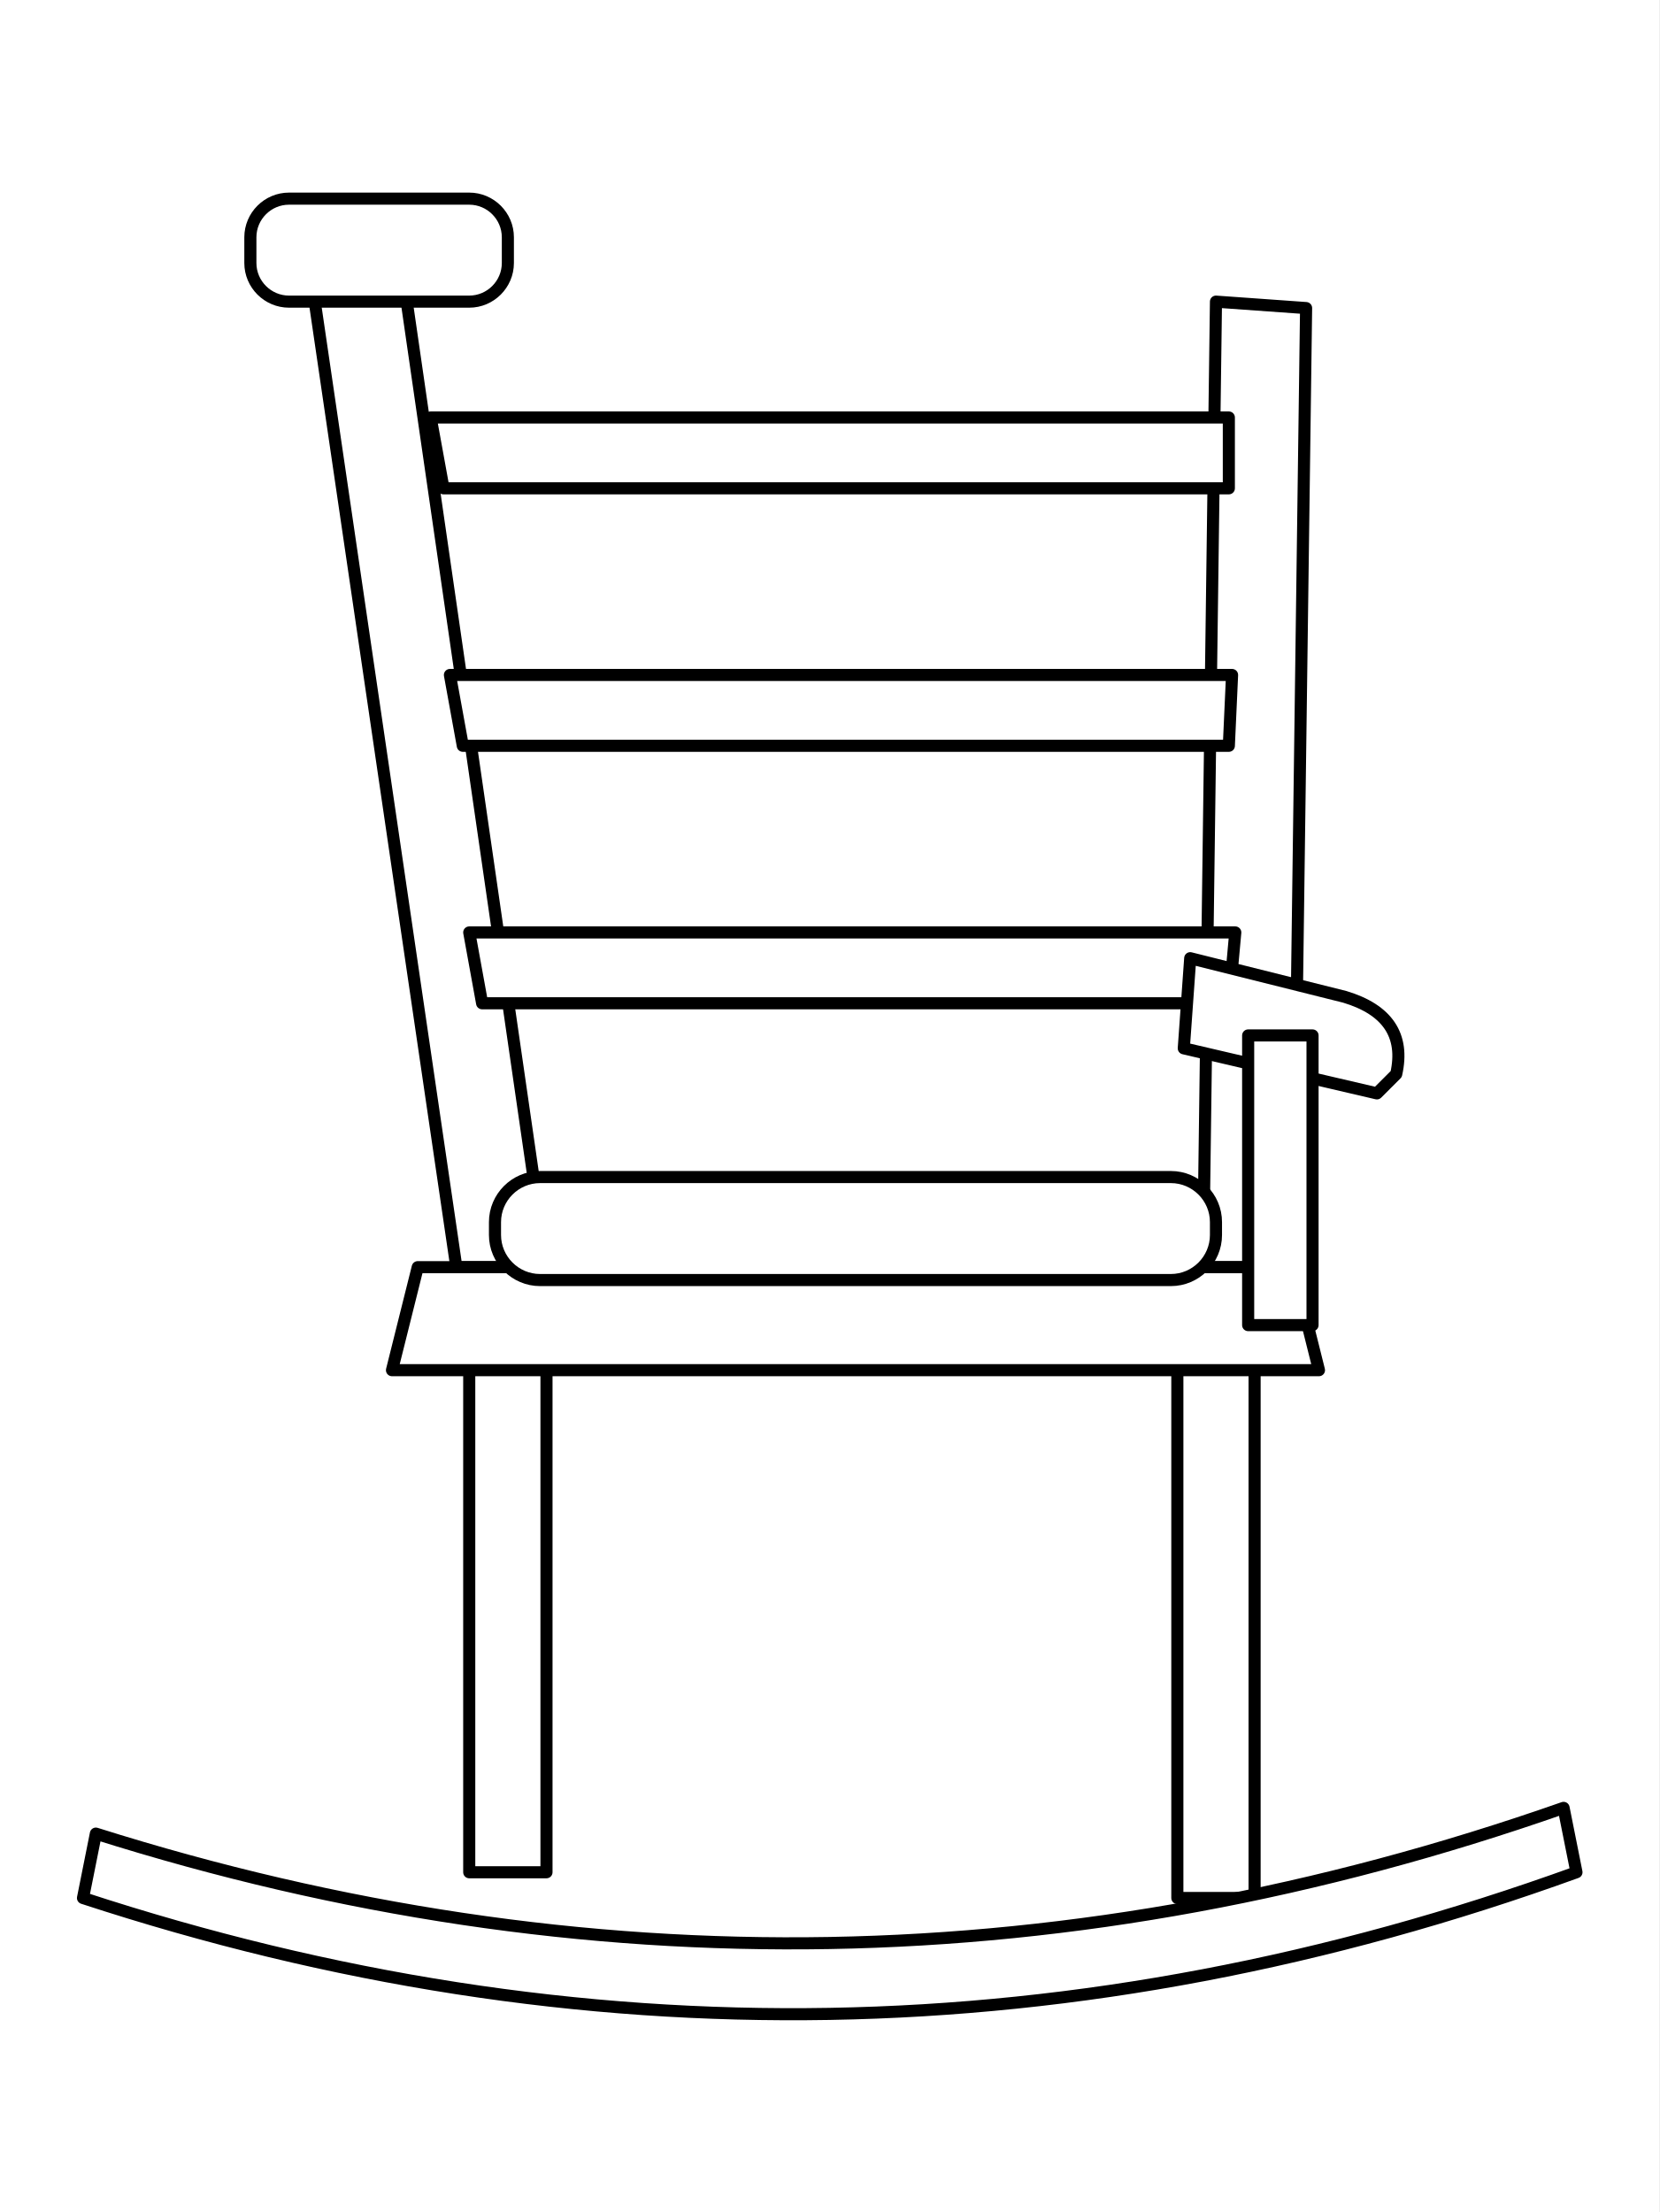
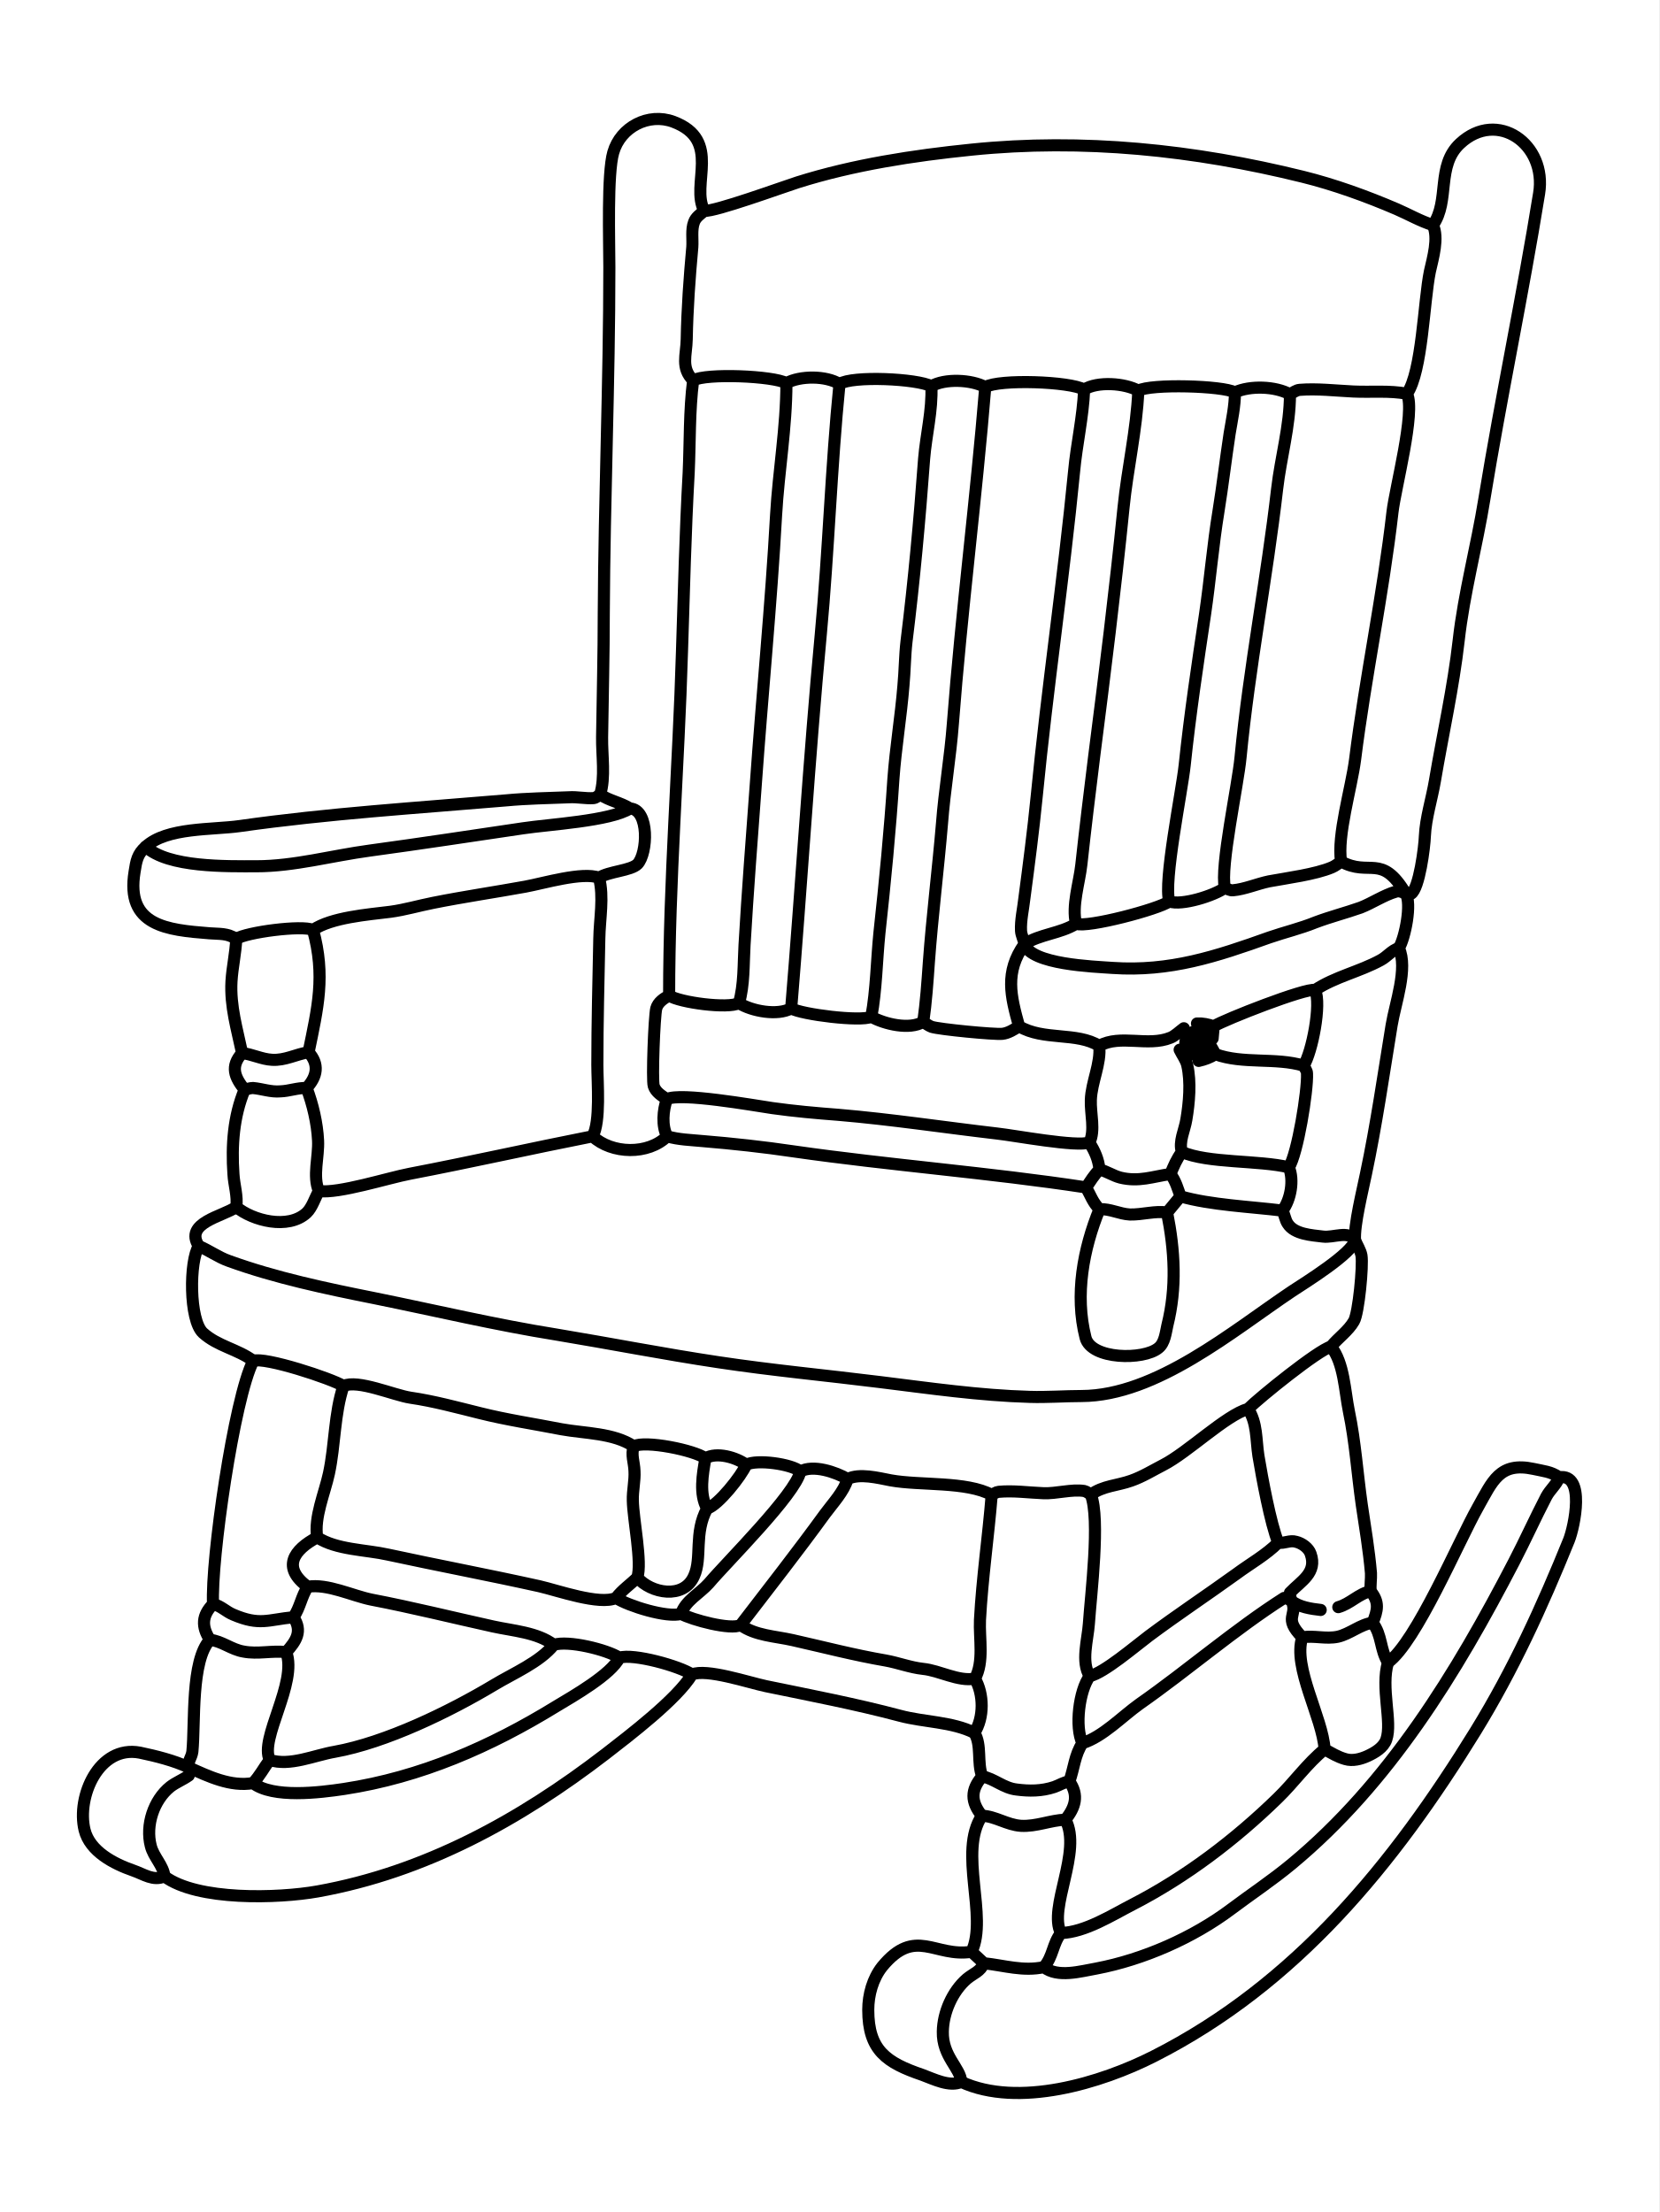
<svg xmlns="http://www.w3.org/2000/svg" version="1.1" viewBox="0 0 600 800" width="5.715in" height="7.62in" role="img" aria-label="The Rocking Chair, a picture to color">
  <rect width="600" height="800" fill="#fff" />
-   <g transform="translate(-49.138 -151.645) scale(1.164)" fill="#fff" data-bw="white" stroke="#000" stroke-width="3.759" stroke-linecap="round" stroke-linejoin="round">
-     <path d="M184 524 L140 224 L168 220 L212 524 Z" />
-     <path d="M416 524 L420 224 L448 226 L444 524 Z" />
-     <path d="M132 192 L188 192 C194.6 192 200 197.4 200 204 L200 212 C200 218.6 194.6 224 188 224 L132 224 C125.4 224 120 218.6 120 212 L120 204 C120 197.4 125.4 192 132 192 Z" />
-     <path d="M176 260 L424 260 L424 282 L180 282 Z" />
-     <path d="M182 340 L425 340 L424 362 L186 362 Z" />
-     <path d="M188 420 L426 420 L424 442 L192 442 Z" />
-     <path d="M188 552 L212 552 L212 712 L188 712 Z" />
-     <path d="M408 552 L432 552 L432 720 L408 720 Z" />
-     <path d="M172 524 L444 524 L452 556 L164 556 Z" />
-     <path d="M210 496 L406 496 C413.7 496 420 502.3 420 510 L420 514 C420 521.7 413.7 528 406 528 L210 528 C202.3 528 196 521.7 196 514 L196 510 C196 502.3 202.3 496 210 496 Z" />
-     <path d="M412 428 L460 440 C473.3 444 478.7 452 476 464 L470 470 L410 456 Z" />
-     <path d="M430 452 L450 452 L450 542 L430 542 Z" />
-     <path d="M72 700 C224 748 376 745.3 528 692 L532 712 C377.3 768 222.7 770.7 68 720 Z" />
+   <g transform="translate(-3.146 -3.844) scale(1.01)" fill="#fff" data-bw="white" stroke="#000" stroke-width="4.331" stroke-linecap="round" stroke-linejoin="round">
+     <path fill="none" stroke-width="4.331" d="M255.3 79.3 C253.9 80.5 252.2 81.6 251.6 83.4 C250.6 86 251.2 89.6 251 92.3 C250 103.3 249.2 114.3 249 125.3 C248.9 131 246.8 135.5 251.3 140 M516.2 84.4 C518.3 89.1 516.2 96.1 515.1 101 C512.9 111.7 512.4 136.8 506.9 144.8 M251.3 140 C256 137.4 280 138.4 284.7 141 M251.3 140 C249.9 150.9 250.2 162.1 249.7 173.1 C248.5 194.4 248 215.8 247.3 237.2 C246.1 278.2 242.7 319.2 242.7 360.3 M284.7 141 C289.6 138.3 298.9 138.3 303.7 141.3 M284.7 141 C284.7 156.8 281.9 172.5 281 188.2 C279.2 220.6 276 252.8 273.7 285.1 C272.3 304.1 270.8 323.2 269.7 342.2 C269.3 349 269.6 356.5 267.7 363 M303.7 141.3 C308.3 138.3 331.5 139.4 336.6 142.1 M303.7 141.3 C300.7 171.1 299.8 201.2 297 231 C292.8 275.6 290.1 320.3 286.4 364.9 M336.6 142.1 C341.4 139.3 350.9 139.7 355.9 142.4 M336.6 142.1 C337 150.7 334.7 159.5 334 168.1 C332.4 189.9 330.4 211.8 327.7 233.5 C327.1 238.7 327.1 244 326.6 249.3 C325.7 260.5 323.8 271.6 323 282.8 C321.8 301.2 320 319.6 318 337.9 C317 347.8 316.9 358.2 315.1 367.9 M355.9 142.4 C361 139.5 386.2 140.4 391.3 143.3 M355.9 142.4 C352.6 182.6 347.4 222.7 344.3 262.9 C343.4 274.9 341.3 286.8 340.4 298.7 C339 315.3 336.9 331.9 335.7 348.4 C335.2 355.5 334.7 362.7 333.7 369.7 M391.3 143.3 C396 140.3 405.9 141 410.7 143.7 M391.3 143.3 C390.9 153.1 388.6 162.9 387.7 172.6 C383.9 211.5 378.1 250.2 374.3 289.1 C373.1 301.2 371.5 313.4 369.9 325.5 C369.5 329.2 368.5 333.4 368.7 337.1 C368.8 338.8 369.7 340.2 369.9 341.9 M410.7 143.7 C415.1 141.2 440.9 141.9 445.3 144.3 M410.7 143.7 C410.1 157.7 406.8 171.6 405.4 185.6 C402.4 215.3 398.7 245 394.9 274.6 C393.3 287.5 391.7 300.5 390.3 313.4 C389.6 319.9 386.8 328.2 388.4 334.6 M445.3 144.3 C450.7 141.8 459.8 142.1 465 145 M445.3 144.3 C445.3 149.3 444.2 154.1 443.4 159 C442 168.2 440.9 177.6 439.4 186.9 C437.4 199.1 436.4 211.5 434.6 223.7 C431.9 241.7 429.2 259.7 427.3 277.8 C426.3 287.2 419.6 319.7 421.8 326.6 M506.9 144.8 C500.6 143.6 494 144.3 487.7 144 C481.5 143.7 474.6 142.9 468.5 143.4 C467.2 143.5 466.1 144.4 465 145 M506.9 144.8 C510 151.3 502.7 178.5 501.7 187.2 C498.3 216.9 492 246.3 488.3 275.9 C487 285.9 481.8 303.1 483.3 312.3 M465 145 C465 156.4 461.7 167.6 460.4 178.9 C456.7 211 450.4 242.9 447.3 275 C446.4 284.8 439.9 314.5 441.7 321.7 M218 288.3 C221.4 290.6 225.2 291.1 228.7 293.3 M228.7 293.3 C235.7 293.7 235 309.4 231.4 313.2 C229 315.6 221.2 315.8 217.6 318.1 M228.7 293.3 C221.7 297.8 199.6 299 190.4 300.4 C172.1 303.1 153.8 305.9 135.4 308.4 C122 310.2 108.4 314 94.9 314 C84.3 314 63.3 314.5 55.3 307 M483.3 312.3 C493.6 317.9 497.7 309.2 506.4 323.7 M483.3 312.3 C482.3 313 481.2 313.9 480 314.4 C474.1 316.9 464 318.2 457.5 319.4 C453.2 320.3 448.9 322.2 444.6 322.6 C443.5 322.7 442.6 322.1 441.7 321.7 M217.6 318.1 C211.6 315.9 197.8 320.1 191.2 321.3 C180.2 323.3 169.2 324.9 158.2 327.1 C153.1 328.1 148.1 329.6 142.9 330.3 C134.9 331.3 121.8 332.3 115.2 336.8 M217.6 318.1 C219.4 325 217.8 332.9 217.7 340 C217.4 355.1 217 370.1 217 385.1 C217 391.5 218.2 405.5 215.3 410.7 M441.7 321.7 C437.9 324.5 426.2 328.2 421.8 326.6 M506.4 323.7 C505.2 323.3 504.2 322.7 502.9 323.1 C498.7 324.3 494.4 327.2 490.3 328.8 C484.9 330.7 479.4 332.1 474.1 334.1 C468.7 336.3 463.1 337.6 457.6 339.5 C438.6 346.3 422 351.8 401.5 350.4 C394.6 349.9 372.4 349.2 369.9 341.9 M421.8 326.6 C417.8 329.4 392.5 336.1 388.4 334.6 M388.4 334.6 C382.7 338.1 375.5 338.3 369.9 341.9 M115.2 336.8 C111.3 335 91.4 337.6 87.7 340 M115.2 336.8 C119.7 353.3 116.9 364.6 113.6 380.6 M369.9 341.9 C362.8 351.9 365 360.5 368 371.3 M504 343.3 C501.4 344.1 499.9 346.3 497.5 347.6 C489.8 351.8 481.3 353.5 474 358.3 M474 358.3 C476.3 363.4 472.9 380.6 469.9 385.4 M474 358.3 C470.6 357.5 441.8 368.8 437.7 371.3 M242.7 360.3 C246.5 362.8 263.8 365.1 267.7 363 M242.7 360.3 C240.8 361.3 238.7 362.7 238.1 364.9 C237.4 367.6 236.5 390.6 237.2 392.7 C237.9 394.9 240.1 396.2 241.9 397.4 M267.7 363 C272.3 365.9 281.5 367.6 286.4 364.9 M286.4 364.9 C290.3 367.1 311.3 369.7 315.1 367.9 M315.1 367.9 C319.8 370.5 328.8 372.7 333.7 369.7 M333.7 369.7 C334.6 370.3 335.6 371.1 336.7 371.5 C339.5 372.4 359 374.3 362 374 C364.1 373.8 366.3 372.4 368 371.3 M368 371.3 C376.7 376.5 388.7 373.3 396.7 378.3 M437.7 371.3 L437.3 375.7 M437.7 371.3 C435.6 370.6 433.9 370.2 431.7 370.3 M396.7 378.3 C404.3 374.1 414.1 378.7 422.2 375.4 C423.8 374.8 425.6 373 427 372 M396.7 378.3 C397.4 384.6 393.9 391.3 393.7 397.7 C393.5 402.5 395.3 408.6 393.2 412.9 M113.6 380.6 C117.5 384.9 116.7 389.3 112.9 393.4 M113.6 380.6 C109.1 381.3 105.2 383.6 100.5 383.3 C96.8 383.1 93.4 381.3 89.8 380.9 M438.3 381.3 C448.1 384.9 459.9 382.4 469.9 385.4 M438.3 381.3 C436.4 382.5 434.5 383.2 432.3 383.7 M438.3 381.3 L436.8 378.6 M469.9 385.4 C470.3 386.3 471.1 387.2 471.1 388.2 C471.4 394.3 467.7 417.1 464.6 421.8 M112.9 393.4 C115.1 399.2 116.7 406 117 412.2 C117.3 418 115 425 117.3 430.3 M241.9 397.4 C246.6 394.9 272.9 399.6 279.7 400.6 C287.5 401.7 295.4 402.4 303.3 403 C322.2 404.6 341.2 407.5 360.1 409.7 C366.5 410.4 388.7 414.6 393.2 412.9 M241.9 397.4 C240.5 401.3 240 407 242 410.7 M215.3 410.7 C222.2 417.1 235.2 417.4 242 410.7 M215.3 410.7 C193.5 415 171.8 419.9 149.9 424.1 C142 425.6 124.3 431.3 117.3 430.3 M242 410.7 C246 411.9 250.5 412 254.6 412.4 C265.5 413.3 276.5 414.5 287.3 416.1 C322.1 421.1 357.3 423.7 392 429 M393.2 412.9 C395.1 416.1 396.4 418.8 396.8 422.6 M426.3 416.3 C435.6 420.4 453.8 419.2 464.6 421.8 M426.3 416.3 C424.4 418.9 423.4 421.3 422.2 424.2 M426.3 416.3 C425.1 412.6 427.3 408.5 427.9 404.7 C428.9 398.8 429.6 391.2 428.2 385.2 C427.8 383.4 426.3 381.4 425.5 379.7 M464.6 421.8 C466.5 426.3 465.3 433.4 462.3 437.3 M396.8 422.6 C399.4 423.2 401.6 424.8 404.3 425.5 C410.9 427.1 415.9 425.1 422.2 424.2 M396.8 422.6 C394.9 424.5 393.5 426.8 392 429 M422.2 424.2 C424.1 426.7 424.8 429.4 425.8 432.2 M392 429 C393.6 431.8 394.4 434.4 396.8 436.8 M117.3 430.3 C115.9 432.7 114.9 436.2 112.9 438.1 C106.3 444.2 93.6 440.9 87.7 436 M425.8 432.2 C436.5 435.3 451 435.9 462.3 437.3 M425.8 432.2 L421 438 M396.8 436.8 C400.6 436.6 403.9 438.5 407.7 438.7 C412.2 438.8 416.8 437.3 421 438 M396.8 436.8 C391 451 387.9 467.5 391.8 482.8 C393.8 490.7 412.6 490.9 417.9 486.5 C420.2 484.7 420.5 481 421.1 478.4 C424.5 464.8 423.7 451.6 421 438 M462.3 437.3 C463.1 438.8 463.3 440.7 464.2 442 C466.6 445.8 472.8 446.1 476.8 446.6 C480.6 447.1 485.9 444.3 488.3 447.9 M488.3 447.9 C487.4 452.6 470.4 463.1 465.7 466.2 C444.5 480.4 417.1 503.6 390.4 503.7 C384.3 503.7 378.1 504.2 371.8 504 C353.9 503.5 336 500.9 318.2 498.7 C299 496.3 279.6 494.5 260.4 491.6 C241 488.7 221.7 484.9 202.4 481.7 C180.5 478.2 159.1 473.1 137.4 468.7 C119.9 465.2 101.8 461.4 85 455.3 C81.3 454 77.9 451.5 74.3 450 M479.7 486 C475 487.3 454.2 504.1 450 508.3 M93.8 491.1 C97.9 489.6 121.7 497.4 126.1 500.1 M126.1 500.1 C131.2 497.7 144.1 503.4 150.1 504.3 C158.4 505.5 166.8 507.8 174.9 509.8 C184.4 512.2 194.5 513.7 204.2 515.6 C212.4 517.1 222.9 516.9 230 521.7 M126.1 500.1 C122.8 509.9 123.1 521.2 120.9 531.4 C119.4 538.4 115.5 547.2 116.7 554.3 M450 508.3 C453.3 513.4 452.8 519.2 453.7 525.1 C455 532.9 458 549.3 460.8 556.2 M450 508.3 C442 510.6 428.4 523.9 419.6 528.4 C415.9 530.3 412.2 532.6 408.2 534 C403.2 535.8 398.1 535.8 393.7 539 M230 521.7 C234.1 519.5 251.8 523.1 255.7 526 M230 521.7 C229 524.9 230.2 527.3 230.3 530.6 C230.5 534 229.6 537.6 229.7 541.1 C229.8 547.7 233.1 563.5 231.3 568.7 M255.7 526 C259.7 523.6 266.8 525.7 270.3 528.3 M255.7 526 C254.7 531.7 253.4 538.8 256.3 544 M270.3 528.3 C274 526.3 286.5 528 289.7 530.7 M270.3 528.3 C268.6 532.3 260.3 542.8 256.3 544 M289.7 530.7 C294.3 528.2 302.3 530.9 306.6 533.4 M289.7 530.7 C287.9 538.9 263.5 563 256.9 570.8 C253.7 574.4 248.5 577 247 581.7 M561.4 532.8 C560.4 535.5 558.2 537.1 556.8 539.7 C552.8 547.4 549.2 555.4 545.2 563.1 C524.6 602.8 500.6 642.3 465.6 671.3 C458.6 677.1 451.2 682 444 687.4 C430.3 697.7 412.5 705.5 395.7 708.7 C390 709.7 381.8 712.1 376.9 708.2 M306.6 533.4 C310.9 531.3 317.4 533 322.1 533.9 C332.6 535.8 349.2 534.2 358.2 539.1 M306.6 533.4 C305.3 537.9 301.3 542.1 298.5 545.9 C288.7 559.4 278.5 572.4 268.3 585.7 M358.2 539.1 C359.1 538.7 359.7 538.1 360.7 538 C365.9 537.5 371.5 538.3 376.7 538.5 C381.4 538.7 386.8 537 391.3 537.7 C392.2 537.9 392.9 538.5 393.7 539 M358.2 539.1 C357 554.1 354.8 568.9 354 583.9 C353.7 590.6 355.5 598.9 352.2 604.9 M393.7 539 C397.1 547.8 393.7 574.7 393 585.2 C392.6 591 390.1 598.9 393.3 604 M256.3 544 C251.5 552.7 254.6 561.7 251.6 568.2 C247.9 576.6 236.2 574.4 231.3 568.7 M116.7 554.3 C123.6 558.8 134.1 558.7 142.1 560.5 C160.1 564.4 178.2 567.8 196.2 571.8 C202.8 573.3 217.8 578.7 223.7 576 M116.7 554.3 C108.2 558.8 103.9 565.1 113.3 572 M460.8 556.2 C463 556.6 464.9 555.2 467.2 555.9 C469.3 556.4 471.7 558.1 472.4 560.2 C474.8 567 469 569.9 465 574.1 C465.1 575.3 465.1 575.9 465.6 577.1 M460.8 556.2 C456.4 560.6 450.8 563.7 445.8 567.4 C435.4 574.9 424.7 582 414.5 589.6 C409.7 593.2 398.5 602.8 393.3 604 M231.3 568.7 C228.8 571.2 225.9 573.1 223.7 576 M113.3 572 C120.3 570.8 129.2 575.2 136.1 576.6 C150.7 579.4 165.1 583 179.6 586.2 C186.8 587.8 195.5 588.3 201.4 592.8 M113.3 572 C111 575.5 110.6 579.4 108.2 582.9 M493.9 573.6 C489.7 574.4 486.6 578.1 482.3 579.3 M465.6 577.1 C464.5 576.4 464 576.2 462.9 576 C445.2 587.3 428.4 601.9 411.1 614 C404.8 618.5 398 625.7 390.7 628 M223.7 576 C228.2 578.9 242 583.2 247 581.7 M79.4 578.2 C82.2 578.8 84 580.9 86.7 582 C96.1 586 99 583.8 108.2 582.9 M465.6 577.1 C468.4 579.3 472.5 579.9 476 580.3 M465.6 577.1 C468 582.4 462.3 582.9 469.4 590.1 M247 581.7 C250.8 583.8 264.8 587.6 268.3 585.7 M108.2 582.9 C111.5 587.9 109.2 591.4 105.6 595.4 M494.6 584.9 C490.3 585.4 486.5 588.9 482.1 589.9 C477.8 590.8 473.7 589.4 469.4 590.1 M268.3 585.7 C273.6 589.5 280.7 589.7 286.9 591.1 C298 593.6 309.1 596.5 320.2 598.4 C324.7 599.2 329 600.9 333.6 601.4 C339.6 602 346.2 606 352.2 604.9 M469.4 590.1 C465.9 600.8 476.7 618.9 477.4 630.2 M78.3 591 C82.5 591.4 86 594.5 90.3 595.2 C95.5 596.2 100.4 594.8 105.6 595.4 M201.4 592.8 C206.5 591.1 220.4 594.5 224.9 597.4 M201.4 592.8 C196.4 599 186.9 603 180.1 607.1 C164.1 616.7 141.3 627.8 122.9 631.1 C115.8 632.3 106.8 636.4 99.7 634 M105.6 595.4 C109.7 606.5 95.9 626.4 99.7 634 M224.9 597.4 C229.9 595.8 246.4 600.4 250.9 603.4 M224.9 597.4 C222 603.4 208.3 611.2 202.3 614.8 C178.7 629.3 153.8 640.2 126.3 644.4 C117.6 645.7 100.9 647.8 93.7 642.3 M500.1 599.1 C497.4 608.1 501.7 620.4 499.5 626.7 C498.5 629.6 495.4 631.4 492.8 632.6 C490.4 633.7 487.4 634.5 484.8 633.7 C482 632.9 480 631.6 477.4 630.2 M393.3 604 C389.5 609.1 387.9 622.3 390.7 628 M352.2 604.9 C355.4 610.4 355.5 618.9 352 624.3 M390.7 628 C387.9 632.2 387.7 637 386 641.7 M477.4 630.2 C471.2 635.2 466.4 642.1 460.6 647.7 C445.3 662.6 427.8 675.9 408.8 685.7 C401.2 689.6 391.7 695.7 383 696 M99.7 634 C97.6 636.8 96.1 639.8 93.7 642.3 M70.7 636.7 C77.8 639.9 85.7 643.7 93.7 642.3 M70.7 636.7 C71.1 638.1 71.1 638.2 70.7 639.6 C68.6 641.1 66.2 642 64.1 643.6 C58.1 648.4 55.2 657.4 57.1 664.8 C58.1 668.8 61.6 671.8 62 675.7 M354.8 639.9 C359.1 640.7 362.5 644.1 367.1 644.6 C371.6 645.2 376.1 645.2 380.6 643.7 C382.6 643 383.9 642 386 641.7 M386 641.7 C389.5 646.7 388.1 651 384.6 655.4 M354.7 654 C359.4 654.1 363.7 657.3 368.7 657.6 C374.2 657.9 379.2 655.6 384.6 655.4 M384.6 655.4 C390.7 666.8 378.3 687 383 696 M383 696 C380 699.8 380.2 704.4 376.9 708.2 M351 702.7 L355.4 706.8 M355.4 706.8 C362.8 707.6 369.4 709.8 376.9 708.2 M355.4 706.8 C354.2 709.8 351.7 710.4 349.3 712.4 C344.1 716.9 340.8 724.5 340.7 731.3 C340.5 740.2 347.1 744.4 347.3 749.3 M112.9 393.4 C109.6 393.3 106.7 394.5 103.5 394.6 C100.1 394.9 97 393.7 93.7 393.4 C92.7 393.4 91.6 393.8 90.7 394" />
+     <path fill="none" d="M255.3 79.3 C259 79.7 283.1 70.9 288.7 69.1 C308.7 62.8 330.2 59.5 350.9 57.4 C390.8 53.3 430.8 57.5 469.6 67.1 C480.9 69.9 492.5 74.1 503.2 78.7 C507.6 80.6 511.7 83 516.2 84.4 M255.3 79.3 C250.2 69.9 261.8 54 244.2 47.4 C235.3 44.1 225.3 49.3 222.7 58.4 C220.5 66 221.3 90.3 221.3 99.5 C221.3 140.8 219.5 182.2 219.3 223.4 C219.3 238.2 218.9 253 218.7 267.8 C218.6 274.3 219.9 282.1 218 288.3 M516.2 84.4 C522.3 75.7 517.3 63.2 525.9 55.2 C539.2 42.8 557.1 55.4 554.2 73.1 C548.3 109.6 540.6 145.9 534.6 182.5 C531.9 199.3 527.3 216.2 525.4 233.2 C523.5 250 519.7 266.8 516.9 283.4 C515.8 289.9 513.6 296.7 513.3 303.2 C513.2 306.9 511.3 322.1 508.3 323.9 C507.6 324.3 507.1 323.8 506.4 323.7 M218 288.3 C217.2 288.8 216.6 289.5 215.6 289.6 C212.8 289.8 209.7 289.1 206.8 289.3 C199.3 289.6 191.8 289.7 184.4 290.4 C152.6 293.1 120.6 295.1 89 299.6 C79.2 301 62.8 300 55.3 307 M55.3 307 C52.3 309.6 51.9 312.1 51.3 316 C48.1 335.4 62.9 336.8 78.1 338 C81.8 338.3 84.4 337.9 87.7 340 M506.4 323.7 C508.7 327.2 506.2 339.7 504 343.3 M87.7 340 C87.5 345.1 86.3 350.1 86 355.2 C85.5 364.2 88 372.3 89.8 380.9 M504 343.3 C507.3 350.6 502.7 363 501.4 370.9 C498.5 388.6 495.9 406.7 492.2 424.2 C491 430.1 487.9 442.5 488.3 447.9 M89.8 380.9 C85.5 385.7 87.1 389.5 90.7 394 M90.7 394 C86.7 403.6 86 414 86.7 424.2 C86.9 428.1 88.3 432.2 87.7 436 M87.7 436 C83 439.4 68.9 441.6 74.3 450 M488.3 447.9 C489 449.6 490.3 451.6 490.6 453.4 C491.2 457 489.6 474 487.9 476.9 C485.9 480.4 482.2 482.9 479.7 486 M74.3 450 C70.9 455.3 70.8 476.5 75.8 481.1 C81.1 485.9 88.2 486.9 93.8 491.1 M479.7 486 C484.4 491.9 484.6 501.9 486.1 509.2 C488.4 520.2 489.1 531.4 490.7 542.6 C491.9 550.7 493.3 558.9 494 567.1 C494.1 569.3 493.7 571.4 493.9 573.6 M93.8 491.1 C86.9 504.6 78.6 562.6 79.4 578.2 M561.4 532.8 C558.4 530.7 555.7 530.6 552.2 529.8 C540 527.2 537.5 534.3 532.3 543.5 C525.3 555.9 510.2 591.8 500.1 599.1 M561.4 532.8 C570.9 531.3 566.8 550.5 564.9 555.3 C555.3 579 544.9 601.8 531.5 623.6 C502.2 671.2 467.2 714.3 416.3 740.1 C397.4 749.7 367.7 758.7 347.3 749.3 M493.9 573.6 C497.1 577.6 496.4 580.4 494.6 584.9 M79.4 578.2 C75.4 582.3 75.2 586.2 78.3 591 M494.6 584.9 C498 589.3 497.2 594.5 500.1 599.1 M78.3 591 C71.4 598.4 73 620.8 72 631 C71.7 633.3 70.3 634.3 70.7 636.7 M250.9 603.4 C256.1 601.2 271.2 606.3 277.4 607.6 C293.4 610.9 309.6 614 325.4 618.2 C334 620.5 344 620.3 352 624.3 M250.9 603.4 C245.5 612.3 228.4 625.3 219.9 631.9 C189.2 655.5 155.3 674.2 116.8 681.1 C102.7 683.6 73.8 684.5 62 675.7 M352 624.3 C354.7 628.7 352.9 634.9 354.8 639.9 M70.7 636.7 C65.4 634.2 58.9 632.6 53.2 631.4 C38.5 628.6 30.5 647.2 33.4 659.1 C35.3 666.8 43.9 671.2 50.8 673.6 C54.6 674.9 58 677.5 62 675.7 M354.8 639.9 C350.6 644.8 350.7 649 354.7 654 M354.7 654 C346.1 667 357 690.1 351 702.7 M351 702.7 C337.8 704.8 330.9 693.6 319 708 C315.6 712.3 314 718.1 314 723.5 C314 738 320.5 742.4 333.4 746.8 C337.5 748.3 343.1 751.2 347.3 749.3" />
+     <path fill="#000" stroke="none" d="M431.2 370.8 C422.1 372.7 424.5 384.9 432.5 383.6 C439.4 382.4 438.7 369.2 431.2 370.8 Z" />
  </g>
</svg>
